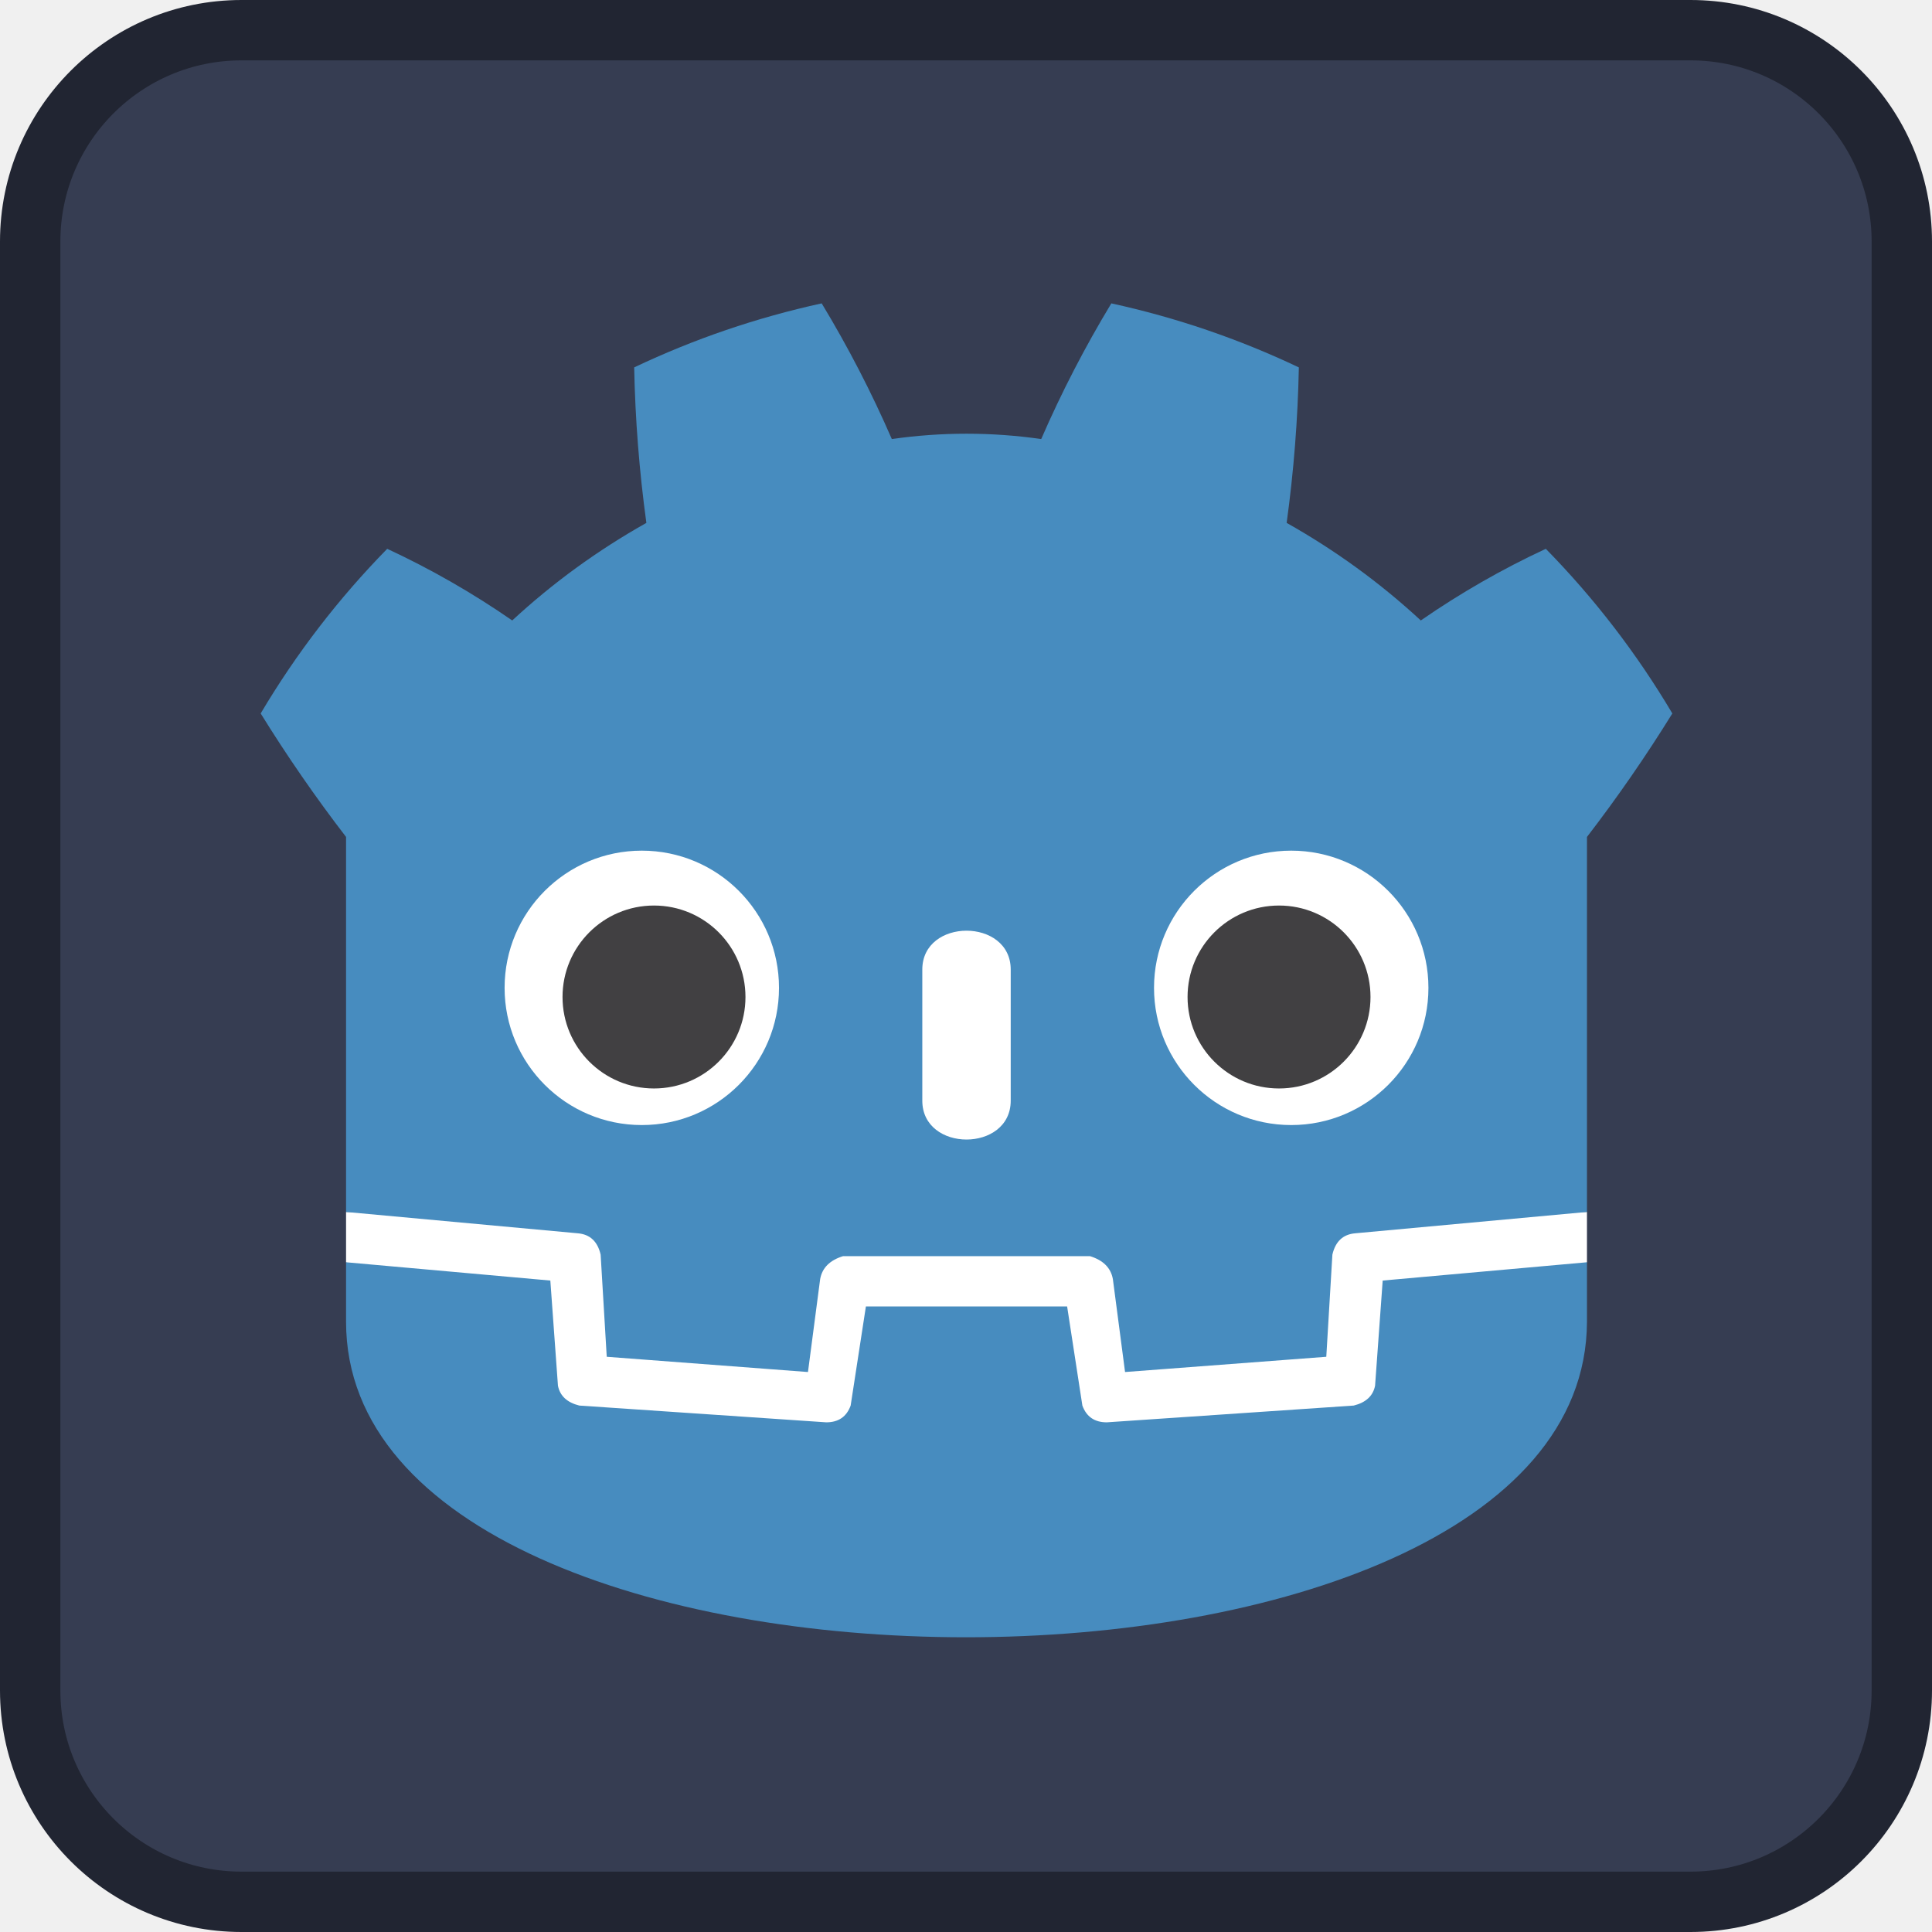
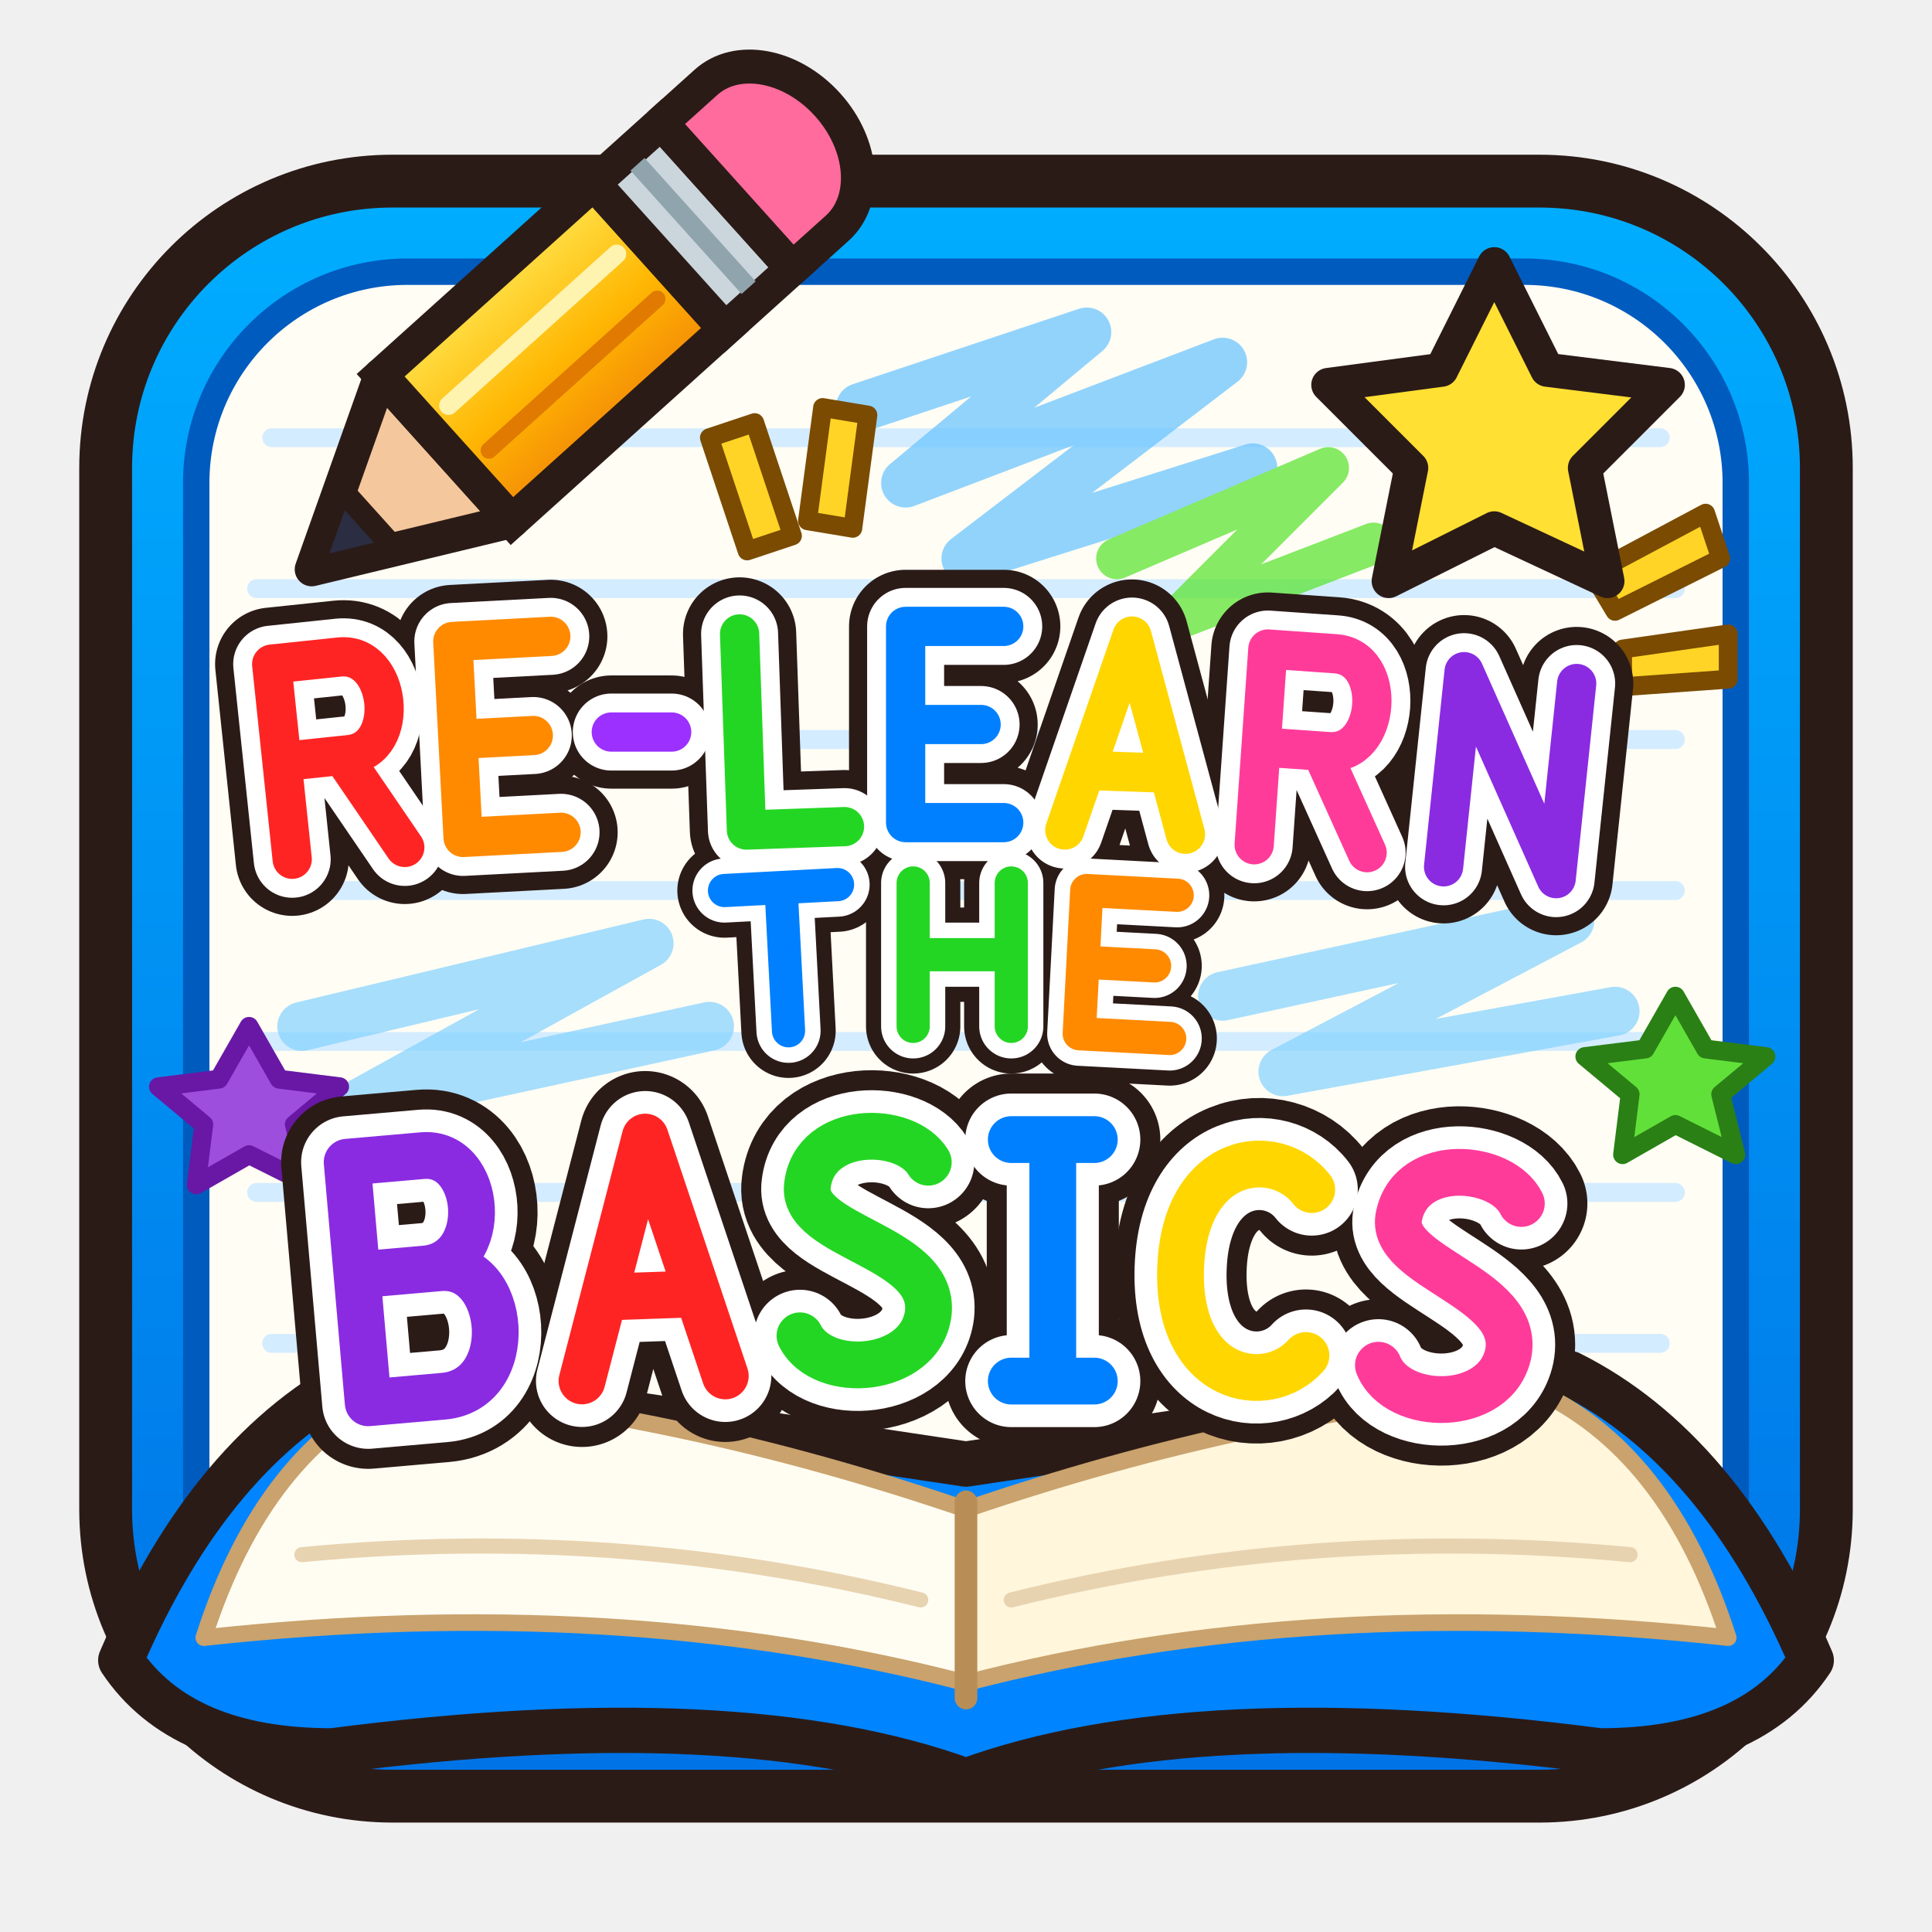
- <svg xmlns="http://www.w3.org/2000/svg" width="128" height="128">
-   <rect width="124" height="124" x="2" y="2" fill="#363d52" stroke="#212532" stroke-width="4" rx="14" />
-   <g fill="#fff" transform="translate(12.322 12.322)scale(.101)">
-     <path d="M105 673v33q407 354 814 0v-33z" />
-     <path fill="#478cbf" d="m105 673 152 14q12 1 15 14l4 67 132 10 8-61q2-11 15-15h162q13 4 15 15l8 61 132-10 4-67q3-13 15-14l152-14V427q30-39 56-81-35-59-83-108-43 20-82 47-40-37-88-64 7-51 8-102-59-28-123-42-26 43-46 89-49-7-98 0-20-46-46-89-64 14-123 42 1 51 8 102-48 27-88 64-39-27-82-47-48 49-83 108 26 42 56 81zm0 33v39c0 276 813 276 814 0v-39l-134 12-5 69q-2 10-14 13l-162 11q-12 0-16-11l-10-65H446l-10 65q-4 11-16 11l-162-11q-12-3-14-13l-5-69z" />
-     <path d="M483 600c0 34 58 34 58 0v-86c0-34-58-34-58 0z" />
-     <circle cx="725" cy="526" r="90" />
-     <circle cx="299" cy="526" r="90" />
+ <svg xmlns="http://www.w3.org/2000/svg" viewBox="0 0 256 256" width="256" height="256">
+   <defs>
+     <linearGradient id="frameBlue" x1="0" y1="0" x2="0" y2="1">
+       <stop offset="0%" stop-color="#00AEFF" />
+       <stop offset="100%" stop-color="#0072E6" />
+     </linearGradient>
+     <linearGradient id="pencilBody" x1="0" y1="0" x2="0" y2="1">
+       <stop offset="0%" stop-color="#FFE047" />
+       <stop offset="55%" stop-color="#FFB703" />
+       <stop offset="100%" stop-color="#F48C06" />
+     </linearGradient>
+   </defs>
+   <rect x="14" y="24" width="228" height="214" rx="38" fill="url(#frameBlue)" stroke="#2B1B17" stroke-width="7" />
+   <rect x="26" y="36" width="204" height="190" rx="28" fill="#FFFDF4" stroke="#005BBF" stroke-width="3.5" />
+   <g stroke="#D4ECFF" stroke-width="2.5" stroke-linecap="round">
+     <line x1="36" y1="58" x2="220" y2="58" />
+     <line x1="34" y1="78" x2="222" y2="78" />
+     <line x1="34" y1="98" x2="222" y2="98" />
+     <line x1="34" y1="118" x2="222" y2="118" />
+     <line x1="34" y1="138" x2="222" y2="138" />
+     <line x1="34" y1="158" x2="222" y2="158" />
+     <line x1="36" y1="178" x2="220" y2="178" />
  </g>
-   <g fill="#414042" transform="translate(12.322 12.322)scale(.101)">
-     <circle cx="307" cy="532" r="60" />
-     <circle cx="717" cy="532" r="60" />
+   <g fill="none" stroke-linecap="round" stroke-linejoin="round" opacity="0.72">
+     <path d="M114,54 L144,44 L120,64 L162,48 L128,74 L166,62" stroke="#68C3FF" stroke-width="6.5" />
+     <path d="M148,74 L176,62 L156,82 L182,72" stroke="#57E32C" stroke-width="5.5" />
+     <path d="M40,136 L86,125 L48,146 L94,136" stroke="#85D2FF" stroke-width="6.5" />
+     <path d="M162,132 L208,122 L170,142 L214,134" stroke="#85D2FF" stroke-width="6.5" />
+   </g>
+   <g stroke-linejoin="round" stroke-linecap="round">
+     <path d="M16,220 Q28,192 48,182 L128,194 L208,182 Q228,192 240,220 Q232,232 212,232 Q158,225 128,236 Q98,225 44,232 Q24,232 16,220 Z" fill="#0084FF" stroke="#2B1B17" stroke-width="6" />
+     <path d="M27,217 Q35,192 53,184 Q90,187 128,200 L128,223 Q82,211 27,217 Z" fill="#FFFDF2" stroke="#C9A26D" stroke-width="2.2" />
+     <path d="M229,217 Q221,192 203,184 Q166,187 128,200 L128,223 Q174,211 229,217 Z" fill="#FFF6DC" stroke="#C9A26D" stroke-width="2.2" />
+     <path d="M40,206 Q82,202 122,212" fill="none" stroke="#E8D3B0" stroke-width="2" />
+     <path d="M216,206 Q174,202 134,212" fill="none" stroke="#E8D3B0" stroke-width="2" />
+     <line x1="128" y1="199" x2="128" y2="225" stroke="#B88E56" stroke-width="3" />
+   </g>
+   <g transform="translate(74, 46) rotate(-42)">
+     <polygon points="-44,0 -20,-13 -20,13" fill="#F4C79C" stroke="#2B1B17" stroke-width="4.5" stroke-linejoin="round" />
+     <polygon points="-44,0 -34,-5.4 -34,5.4" fill="#2B2D42" stroke="#2B1B17" stroke-width="3" stroke-linejoin="round" />
+     <rect x="-20" y="-13" width="38" height="26" fill="url(#pencilBody)" stroke="#2B1B17" stroke-width="4.5" />
+     <line x1="-16" y1="-4" x2="14" y2="-4" stroke="#FFF3B0" stroke-width="2.5" stroke-linecap="round" />
+     <line x1="-16" y1="4" x2="14" y2="4" stroke="#E07A00" stroke-width="2.2" stroke-linecap="round" />
+     <rect x="18" y="-13" width="12" height="26" fill="#CBD5DC" stroke="#2B1B17" stroke-width="4.5" />
+     <line x1="24" y1="-11" x2="24" y2="11" stroke="#90A4AE" stroke-width="2.5" />
+     <path d="M30,-13 H38 A10,13 0 0 1 38,13 H30 Z" fill="#FF6B9D" stroke="#2B1B17" stroke-width="4.5" stroke-linejoin="round" />
+   </g>
+   <g fill="#FFD426" stroke="#7A4B00" stroke-width="2.5" stroke-linejoin="round">
+     <polygon points="94,58 100,56 105,71 99,73" />
+     <polygon points="109,54 115,55 113,70 107,69" />
+     <polygon points="211,76 226,68 228,74 214,81" />
+     <polygon points="215,86 229,84 229,90 215,91" />
+   </g>
+   <polygon points="198,35 205,49 221,51 210,62 213,77 198,70 184,77 187,62 176,51 191,49" fill="#FFE033" stroke="#2B1B17" stroke-width="4.5" stroke-linejoin="round" />
+   <polygon points="33,136 37,143 45,144 39,149 41,157 33,153 26,157 27,149 21,144 29,143" fill="#9D4EDD" stroke="#6818A5" stroke-width="2.5" stroke-linejoin="round" />
+   <polygon points="222,132 226,139 234,140 228,145 230,153 222,149 215,153 216,145 210,140 218,139" fill="#62E03A" stroke="#2A8015" stroke-width="2.5" stroke-linejoin="round" />
+   <g fill="none" stroke="#2B1B17" stroke-linecap="round" stroke-linejoin="round">
+     <g stroke-width="15">
+       <path transform="translate(36,88) rotate(-6)" d="M0,26 V0 H9 C16,0 16,13 9,13 H0 M8,13 L15,26" />
+       <path transform="translate(60,85) rotate(-3)" d="M13,0 H0 V26 H13 M0,13 H10" />
+       <path transform="translate(81,97)" d="M0,0 H8" />
+       <path transform="translate(98,84) rotate(-2)" d="M0,0 V26 H13" />
+       <path transform="translate(120,83)" d="M13,0 H0 V26 H13 M0,13 H10" />
+       <path transform="translate(142,84) rotate(2)" d="M0,26 L8,0 L16,26 M3,18 H13" />
+       <path transform="translate(168,86) rotate(4)" d="M0,26 V0 H9 C16,0 16,13 9,13 H0 M8,13 L15,26" />
+       <path transform="translate(194,89) rotate(6)" d="M0,26 V0 L15,26 V0" />
+     </g>
+     <g stroke-width="12.5">
+       <path transform="translate(96,118) rotate(-3)" d="M0,0 H15 M7.5,0 V19" />
+       <path transform="translate(121,117)" d="M0,0 V19 M13,0 V19 M0,9.5 H13" />
+       <path transform="translate(144,118) rotate(3)" d="M12,0 H0 V19 H12 M0,9.5 H9.5" />
+     </g>
+     <g stroke-width="17.5">
+       <path transform="translate(46,154) rotate(-5)" d="M0,32 V0 H10 C18,0 18,15 9,15 H0 M9,15 H11 C20,15 20,32 10,32 H0" />
+       <path transform="translate(76,151) rotate(-2)" d="M0,32 L9.5,0 L19,32 M3.5,21 H15.5" />
+       <path transform="translate(106,150)" d="M17,4 C14,-1 2,-1 1,7 C0,14 18,15 17,24 C16,32 3,33 0,27" />
+       <path transform="translate(134,151)" d="M0,0 H11 M5.5,0 V32 M0,32 H11" />
+       <path transform="translate(156,152) rotate(2)" d="M18,5 C13,-1 1,1 1,16 C1,31 13,33 18,27" />
+       <path transform="translate(185,154) rotate(5)" d="M17,4 C14,-1 2,-1 1,7 C0,14 18,15 17,24 C16,32 3,33 0,27" />
+     </g>
+   </g>
+   <g fill="none" stroke="#FFFFFF" stroke-linecap="round" stroke-linejoin="round">
+     <g stroke-width="10.2">
+       <path transform="translate(36,88) rotate(-6)" d="M0,26 V0 H9 C16,0 16,13 9,13 H0 M8,13 L15,26" />
+       <path transform="translate(60,85) rotate(-3)" d="M13,0 H0 V26 H13 M0,13 H10" />
+       <path transform="translate(81,97)" d="M0,0 H8" />
+       <path transform="translate(98,84) rotate(-2)" d="M0,0 V26 H13" />
+       <path transform="translate(120,83)" d="M13,0 H0 V26 H13 M0,13 H10" />
+       <path transform="translate(142,84) rotate(2)" d="M0,26 L8,0 L16,26 M3,18 H13" />
+       <path transform="translate(168,86) rotate(4)" d="M0,26 V0 H9 C16,0 16,13 9,13 H0 M8,13 L15,26" />
+       <path transform="translate(194,89) rotate(6)" d="M0,26 V0 L15,26 V0" />
+     </g>
+     <g stroke-width="8.5">
+       <path transform="translate(96,118) rotate(-3)" d="M0,0 H15 M7.5,0 V19" />
+       <path transform="translate(121,117)" d="M0,0 V19 M13,0 V19 M0,9.5 H13" />
+       <path transform="translate(144,118) rotate(3)" d="M12,0 H0 V19 H12 M0,9.5 H9.5" />
+     </g>
+     <g stroke-width="12.2">
+       <path transform="translate(46,154) rotate(-5)" d="M0,32 V0 H10 C18,0 18,15 9,15 H0 M9,15 H11 C20,15 20,32 10,32 H0" />
+       <path transform="translate(76,151) rotate(-2)" d="M0,32 L9.5,0 L19,32 M3.5,21 H15.5" />
+       <path transform="translate(106,150)" d="M17,4 C14,-1 2,-1 1,7 C0,14 18,15 17,24 C16,32 3,33 0,27" />
+       <path transform="translate(134,151)" d="M0,0 H11 M5.5,0 V32 M0,32 H11" />
+       <path transform="translate(156,152) rotate(2)" d="M18,5 C13,-1 1,1 1,16 C1,31 13,33 18,27" />
+       <path transform="translate(185,154) rotate(5)" d="M17,4 C14,-1 2,-1 1,7 C0,14 18,15 17,24 C16,32 3,33 0,27" />
+     </g>
+   </g>
+   <g fill="none" stroke-linecap="round" stroke-linejoin="round">
+     <g stroke-width="5.2">
+       <path transform="translate(36,88) rotate(-6)" stroke="#FF2424" d="M0,26 V0 H9 C16,0 16,13 9,13 H0 M8,13 L15,26" />
+       <path transform="translate(60,85) rotate(-3)" stroke="#FF8A00" d="M13,0 H0 V26 H13 M0,13 H10" />
+       <path transform="translate(81,97)" stroke="#9B30FF" d="M0,0 H8" />
+       <path transform="translate(98,84) rotate(-2)" stroke="#24D624" d="M0,0 V26 H13" />
+       <path transform="translate(120,83)" stroke="#0080FF" d="M13,0 H0 V26 H13 M0,13 H10" />
+       <path transform="translate(142,84) rotate(2)" stroke="#FFD600" d="M0,26 L8,0 L16,26 M3,18 H13" />
+       <path transform="translate(168,86) rotate(4)" stroke="#FF3B9A" d="M0,26 V0 H9 C16,0 16,13 9,13 H0 M8,13 L15,26" />
+       <path transform="translate(194,89) rotate(6)" stroke="#8A2BE2" d="M0,26 V0 L15,26 V0" />
+     </g>
+     <g stroke-width="4.4">
+       <path transform="translate(96,118) rotate(-3)" stroke="#0080FF" d="M0,0 H15 M7.5,0 V19" />
+       <path transform="translate(121,117)" stroke="#24D624" d="M0,0 V19 M13,0 V19 M0,9.5 H13" />
+       <path transform="translate(144,118) rotate(3)" stroke="#FF8A00" d="M12,0 H0 V19 H12 M0,9.5 H9.5" />
+     </g>
+     <g stroke-width="6.2">
+       <path transform="translate(46,154) rotate(-5)" stroke="#8A2BE2" d="M0,32 V0 H10 C18,0 18,15 9,15 H0 M9,15 H11 C20,15 20,32 10,32 H0" />
+       <path transform="translate(76,151) rotate(-2)" stroke="#FF2424" d="M0,32 L9.5,0 L19,32 M3.5,21 H15.5" />
+       <path transform="translate(106,150)" stroke="#24D624" d="M17,4 C14,-1 2,-1 1,7 C0,14 18,15 17,24 C16,32 3,33 0,27" />
+       <path transform="translate(134,151)" stroke="#0080FF" d="M0,0 H11 M5.5,0 V32 M0,32 H11" />
+       <path transform="translate(156,152) rotate(2)" stroke="#FFD600" d="M18,5 C13,-1 1,1 1,16 C1,31 13,33 18,27" />
+       <path transform="translate(185,154) rotate(5)" stroke="#FF3B9A" d="M17,4 C14,-1 2,-1 1,7 C0,14 18,15 17,24 C16,32 3,33 0,27" />
+     </g>
  </g>
</svg>
